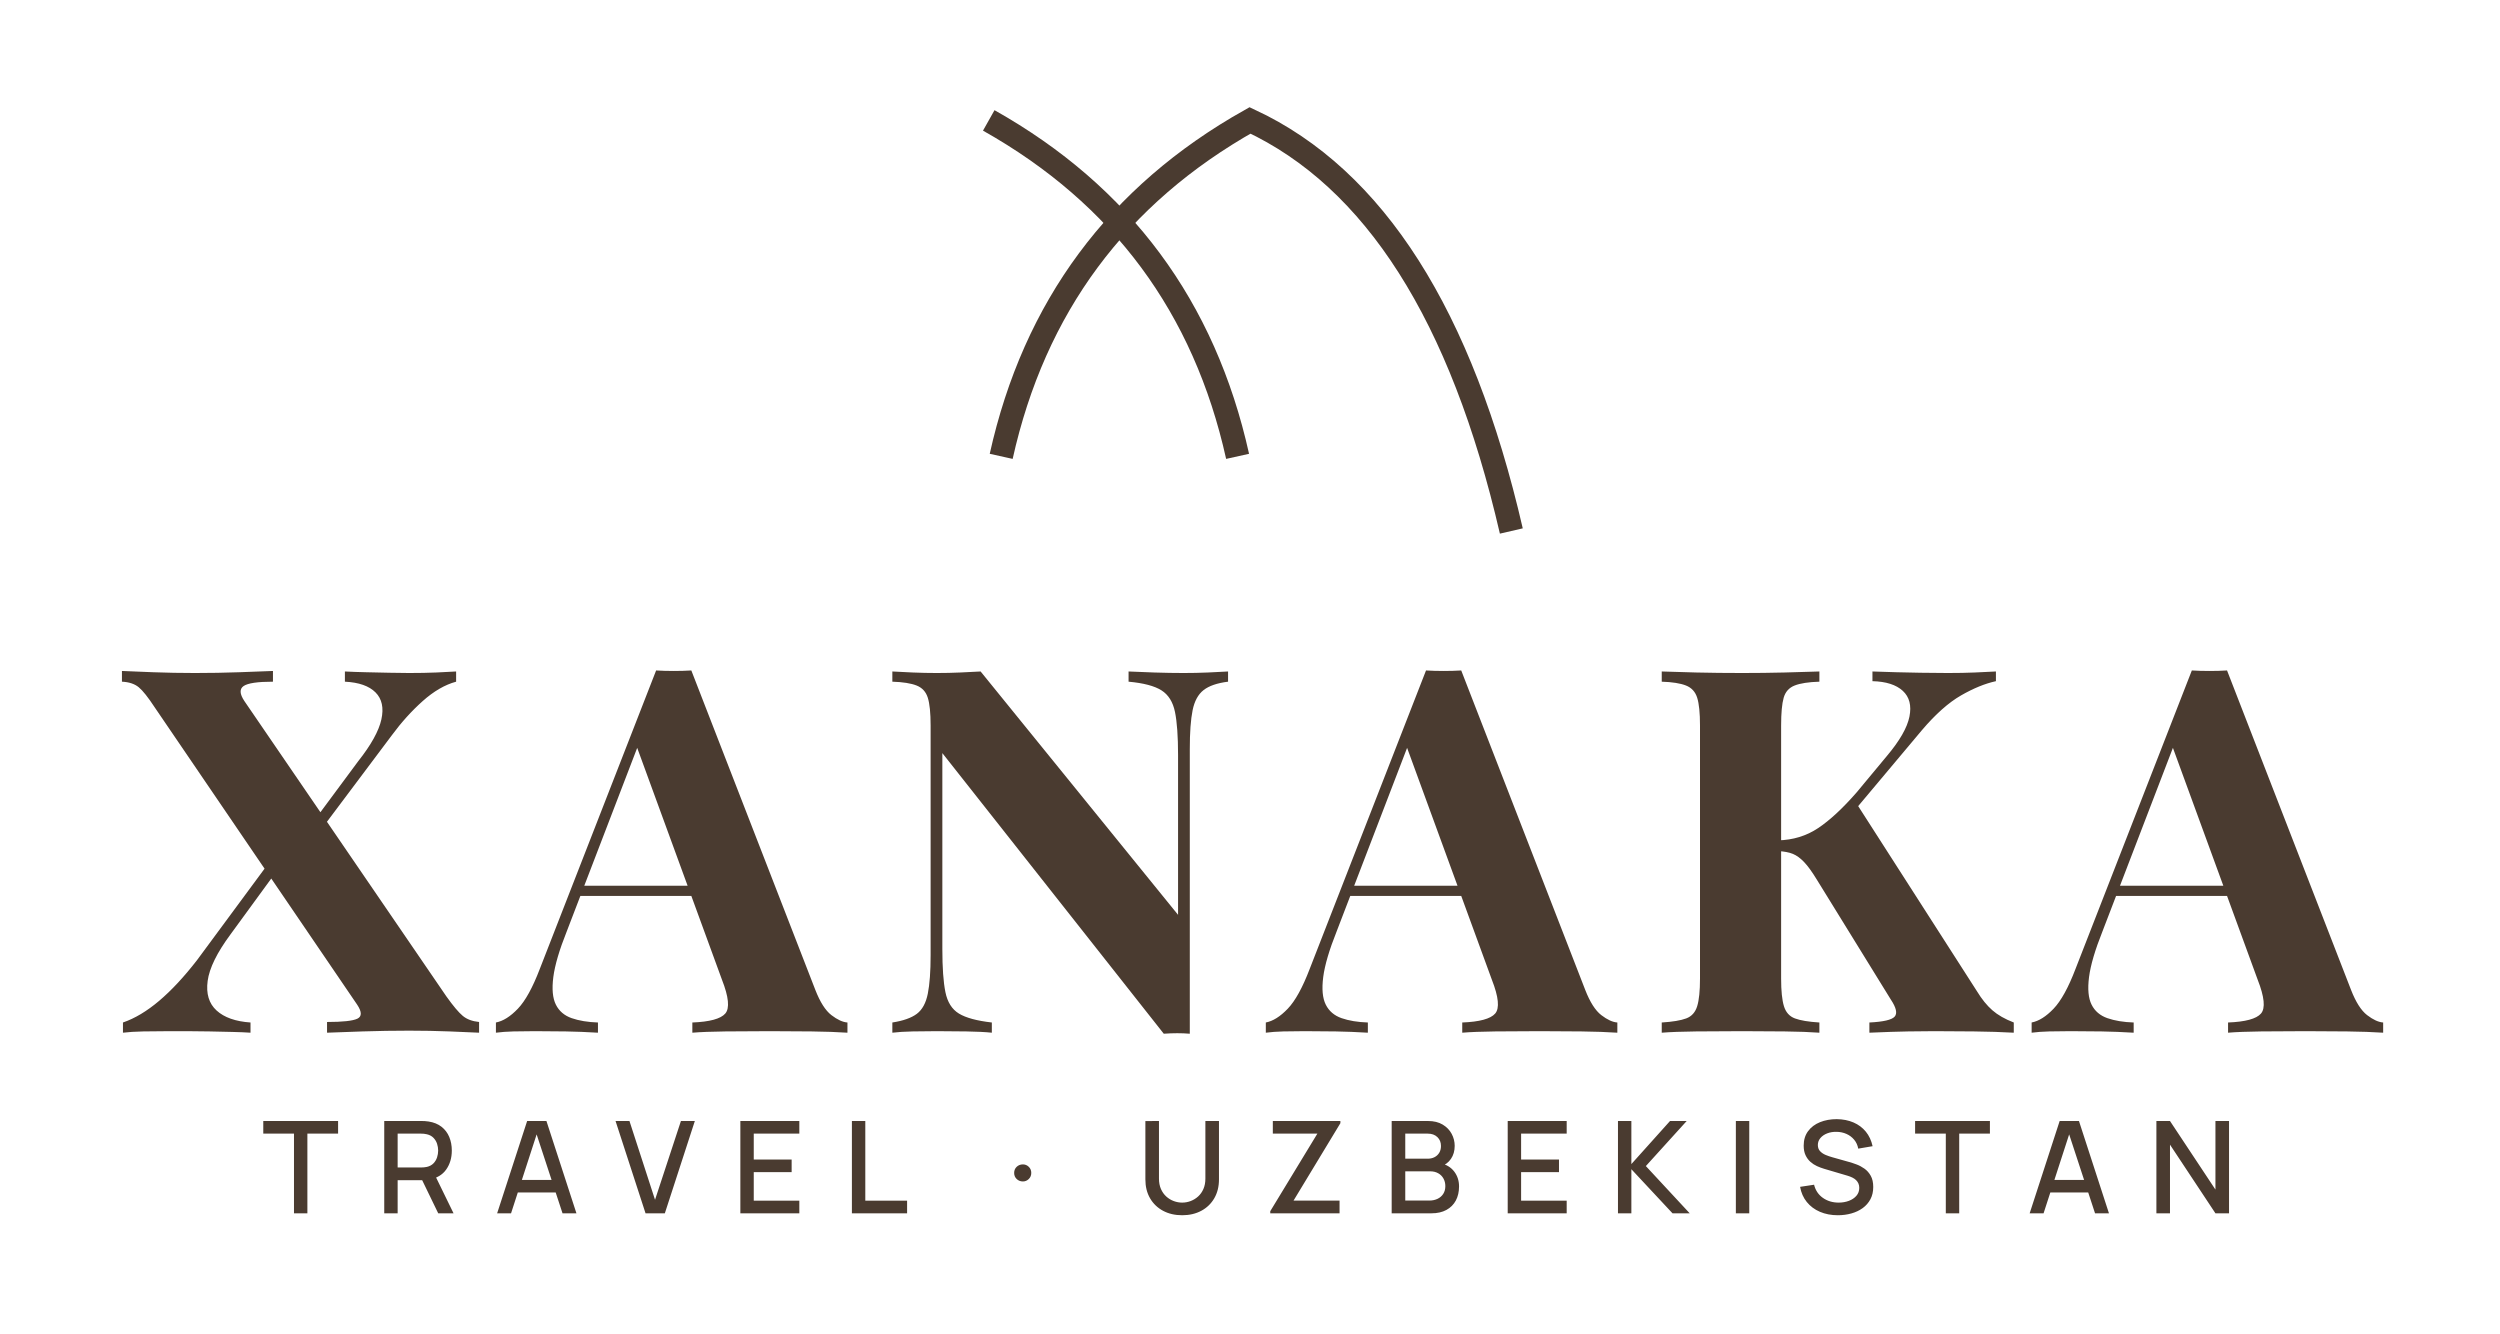
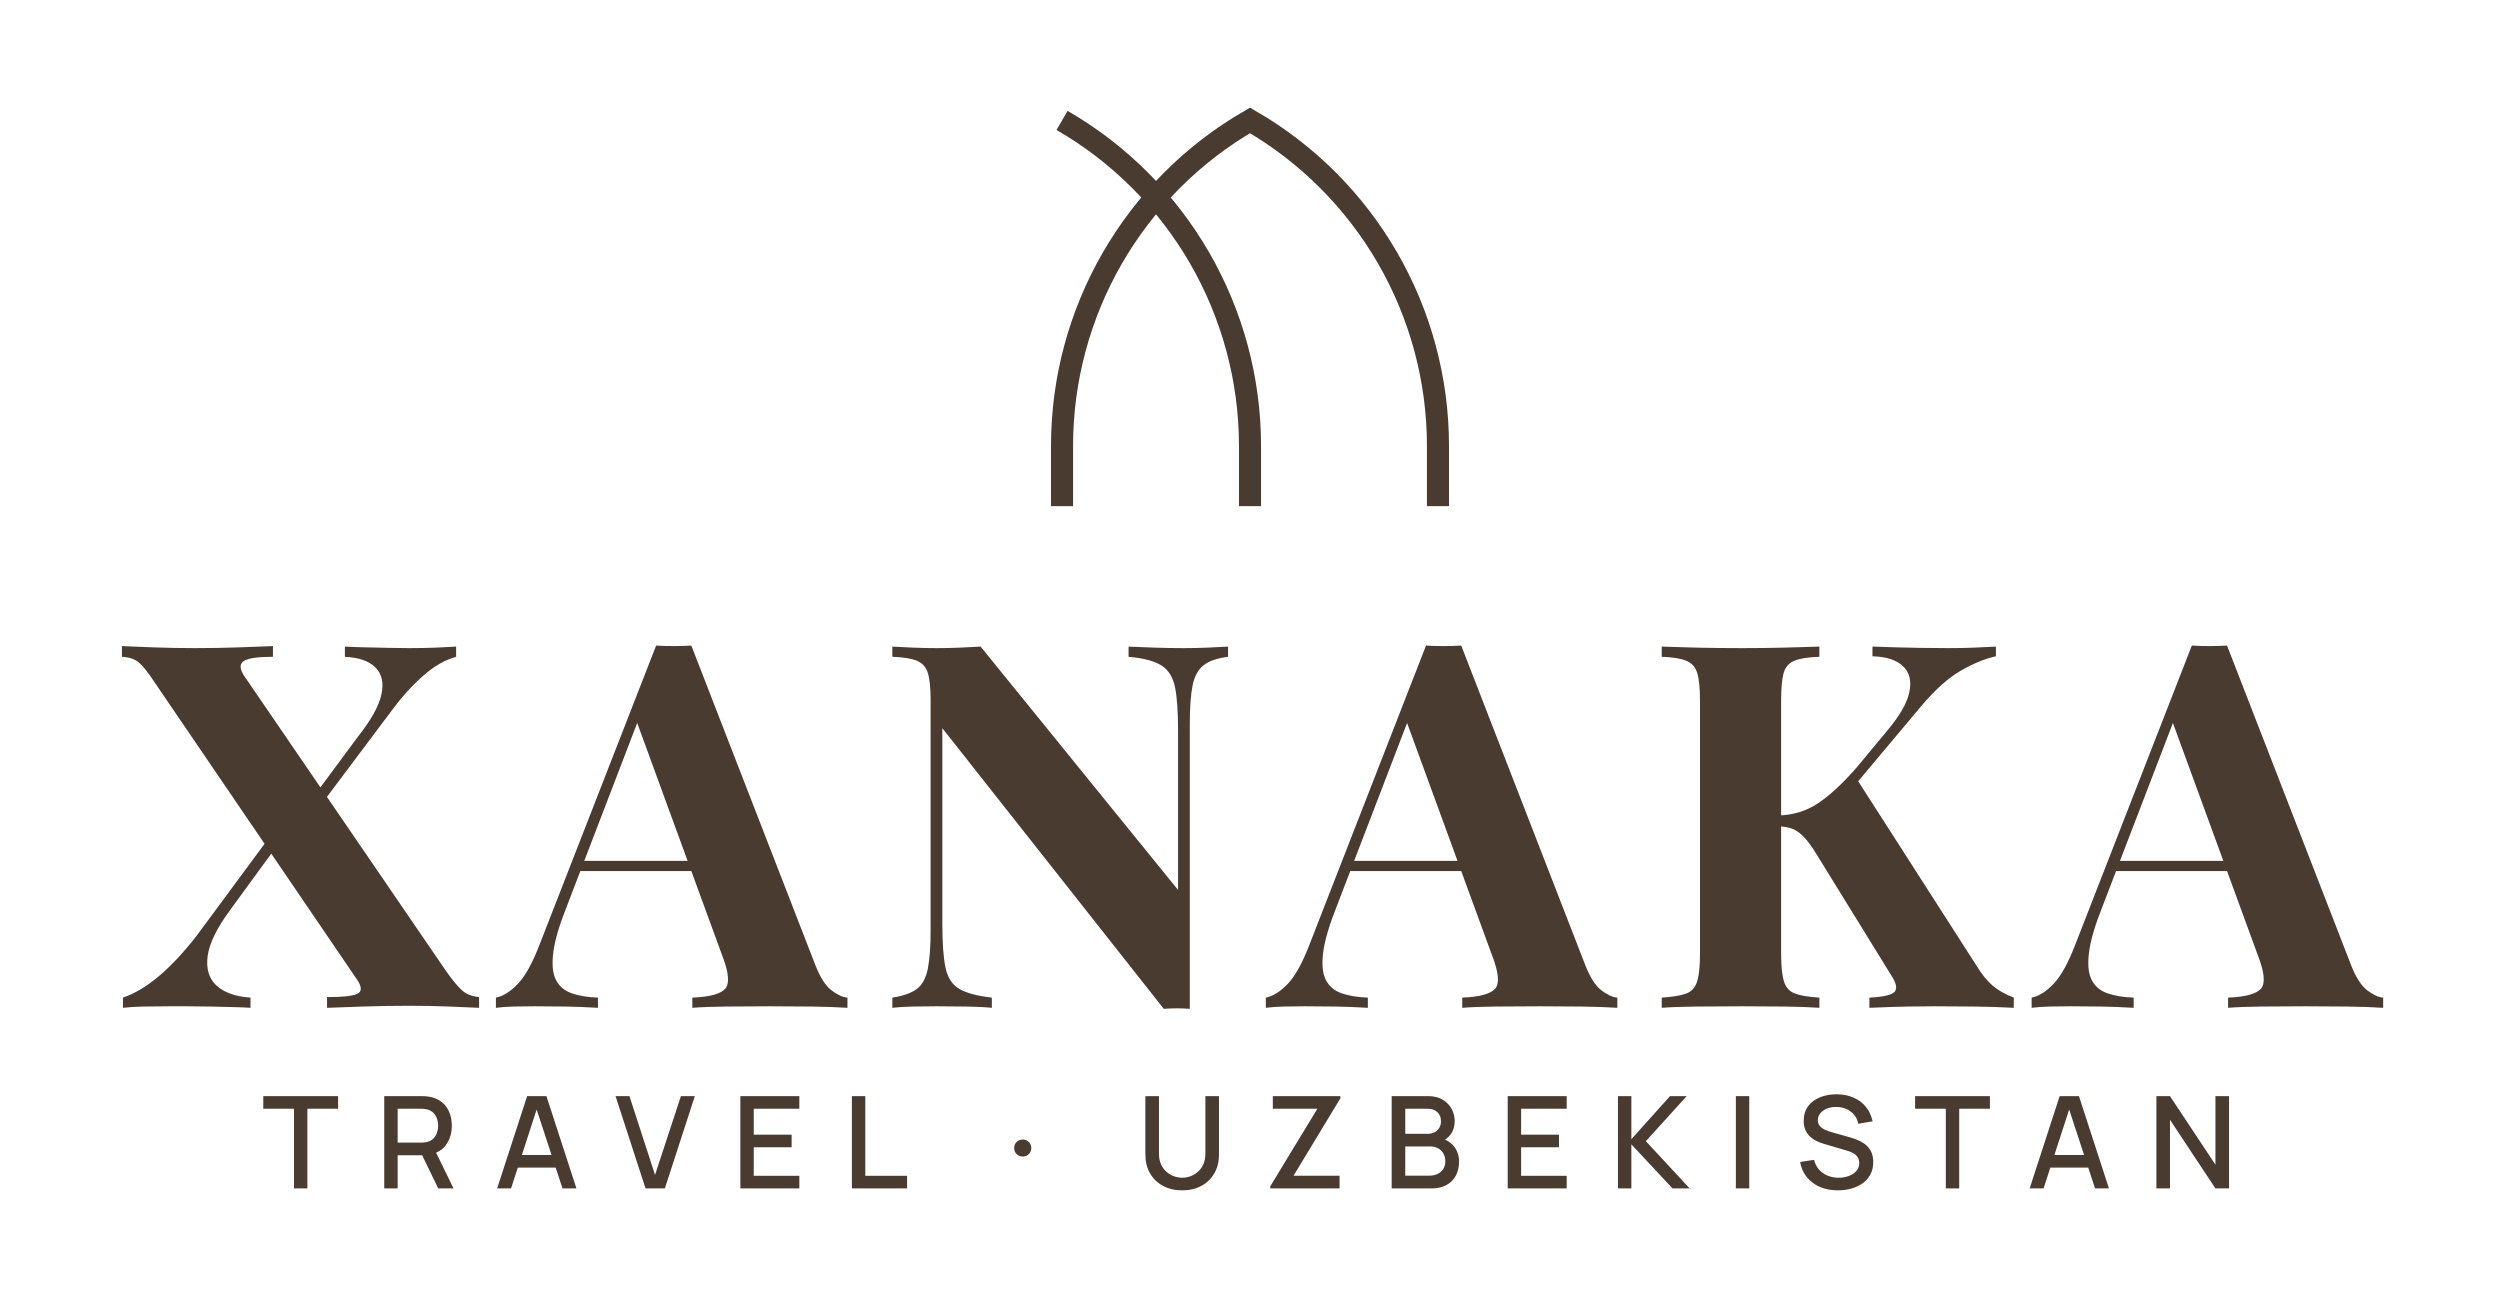
- <svg xmlns="http://www.w3.org/2000/svg" viewBox="670 -74.6 1245.763 664.6" width="124.576" height="66.46" style="color:#4A3B30" role="img" aria-label="Xanaka">
-   <g transform="translate(1075.9 -132.4) scale(0.62)">
-     <g fill="none" stroke="currentColor" stroke-width="18.871" stroke-linecap="butt">
-       <path d="M150 460 Q190 280 350 190 Q500 260 560 520" />
-       <path d="M140 190 Q300 280 340 460" />
-     </g>
+ <svg xmlns="http://www.w3.org/2000/svg" viewBox="670 -62.2 1245.763 652.2" width="124.576" height="65.22" style="color:#4A3B30" role="img" aria-label="Xanaka">
+   <g transform="translate(1199.22 -2.20) scale(0.49296)" fill="none" stroke="currentColor" stroke-width="22.31" stroke-linecap="butt" stroke-linejoin="miter" stroke-miterlimit="20">
+     <path d="M0 389.89 V329.09 A380.00 380.00 0 0 1 190.00 0 A380.00 380.00 0 0 1 380.00 329.09 V389.89" />
+     <path d="M0 0 A380.00 380.00 0 0 1 190.00 329.09 V389.89" />
  </g>
  <path fill="currentColor" d="M806.017 259.746V265.085Q794.576 265.085 791.398 267.246Q788.22 269.407 791.78 274.746L892.458 421.949Q897.542 429.068 900.593 431.61Q903.644 434.153 908.729 434.661V440.0Q903.644 439.746 893.983 439.364Q884.322 438.983 873.898 438.983Q862.458 438.983 850.636 439.364Q838.814 439.746 832.966 440.0V434.661Q844.661 434.661 848.093 433.008Q851.525 431.356 847.966 426.017L747.034 277.797Q742.203 270.424 739.153 267.881Q736.102 265.339 730.763 265.085V259.746Q736.102 260.0 746.398 260.381Q756.695 260.763 767.119 260.763Q778.559 260.763 789.11 260.381Q799.661 260.0 806.017 259.746ZM808.305 349.492Q808.305 349.492 808.814 351.144Q809.322 352.797 809.831 354.449Q810.339 356.102 810.339 356.102L784.915 390.932Q774.746 404.661 773.475 414.195Q772.203 423.729 777.924 428.941Q783.644 434.153 794.831 434.915V440.0Q791.271 439.746 785.805 439.619Q780.339 439.492 774.364 439.364Q768.39 439.237 763.178 439.237Q757.966 439.237 754.661 439.237Q747.542 439.237 741.441 439.364Q735.339 439.492 731.271 440.0V434.915Q740.169 431.864 749.322 424.11Q758.475 416.356 768.136 403.898ZM897.288 260.0V265.085Q888.898 267.373 880.636 274.746Q872.373 282.119 865.254 291.78L824.068 346.695Q824.068 346.695 823.178 343.39Q822.288 340.085 822.288 340.085L848.475 304.746Q858.136 292.542 860.042 283.898Q861.949 275.254 857.119 270.424Q852.288 265.593 841.864 265.085V260.0Q846.695 260.254 852.542 260.381Q858.39 260.508 864.11 260.636Q869.831 260.763 873.898 260.763Q881.271 260.763 887.373 260.508Q893.475 260.254 897.288 260.0ZM1014.492 259.492 1076.271 418.644Q1079.831 427.797 1084.28 431.229Q1088.729 434.661 1092.288 434.915V440.0Q1084.661 439.492 1074.364 439.364Q1064.068 439.237 1053.644 439.237Q1041.949 439.237 1031.525 439.364Q1021.102 439.492 1015.0 440.0V434.915Q1027.966 434.407 1031.398 430.466Q1034.831 426.525 1029.746 413.559L986.525 295.339L991.102 288.729L952.458 389.407Q946.864 403.39 945.72 412.288Q944.576 421.186 946.992 426.017Q949.407 430.847 954.873 432.754Q960.339 434.661 967.966 434.915V440.0Q959.576 439.492 951.949 439.364Q944.322 439.237 936.441 439.237Q930.847 439.237 925.89 439.364Q920.932 439.492 917.119 440.0V434.915Q922.458 433.898 928.051 428.051Q933.644 422.203 938.983 408.22L996.949 259.492Q1001.017 259.746 1005.72 259.746Q1010.424 259.746 1014.492 259.492ZM1032.288 366.78V371.864H956.525L959.068 366.78ZM1281.949 260.0V265.085Q1273.814 266.102 1269.746 269.28Q1265.678 272.458 1264.28 279.322Q1262.881 286.186 1262.881 298.644V440.508Q1259.831 440.254 1256.653 440.254Q1253.475 440.254 1249.915 440.508L1139.576 300.678V398.305Q1139.576 412.288 1141.102 419.788Q1142.627 427.288 1147.839 430.466Q1153.051 433.644 1164.237 434.915V440.0Q1159.407 439.492 1151.525 439.364Q1143.644 439.237 1136.78 439.237Q1130.932 439.237 1124.831 439.364Q1118.729 439.492 1114.661 440.0V434.915Q1122.797 433.644 1126.864 430.593Q1130.932 427.542 1132.331 420.551Q1133.729 413.559 1133.729 401.356V286.949Q1133.729 277.542 1132.331 273.093Q1130.932 268.644 1126.737 266.992Q1122.542 265.339 1114.661 265.085V260.0Q1118.729 260.254 1124.831 260.508Q1130.932 260.763 1136.78 260.763Q1142.881 260.763 1148.475 260.508Q1154.068 260.254 1158.644 260.0L1257.034 381.271V301.695Q1257.034 287.712 1255.508 280.212Q1253.983 272.712 1248.771 269.407Q1243.559 266.102 1232.373 265.085V260.0Q1237.203 260.254 1245.085 260.508Q1252.966 260.763 1259.831 260.763Q1265.932 260.763 1271.907 260.508Q1277.881 260.254 1281.949 260.0ZM1398.136 259.492 1459.915 418.644Q1463.475 427.797 1467.924 431.229Q1472.373 434.661 1475.932 434.915V440.0Q1468.305 439.492 1458.008 439.364Q1447.712 439.237 1437.288 439.237Q1425.593 439.237 1415.169 439.364Q1404.746 439.492 1398.644 440.0V434.915Q1411.61 434.407 1415.042 430.466Q1418.475 426.525 1413.39 413.559L1370.169 295.339L1374.746 288.729L1336.102 389.407Q1330.508 403.39 1329.364 412.288Q1328.22 421.186 1330.636 426.017Q1333.051 430.847 1338.517 432.754Q1343.983 434.661 1351.61 434.915V440.0Q1343.22 439.492 1335.593 439.364Q1327.966 439.237 1320.085 439.237Q1314.492 439.237 1309.534 439.364Q1304.576 439.492 1300.763 440.0V434.915Q1306.102 433.898 1311.695 428.051Q1317.288 422.203 1322.627 408.22L1380.593 259.492Q1384.661 259.746 1389.364 259.746Q1394.068 259.746 1398.136 259.492ZM1415.932 366.78V371.864H1340.169L1342.712 366.78ZM1664.576 260.0V264.831Q1656.441 266.61 1647.161 271.949Q1637.881 277.288 1627.712 289.237L1579.915 346.186L1594.661 325.085L1655.169 419.407Q1658.729 425.254 1662.797 428.814Q1666.864 432.373 1673.475 434.915V440.0Q1664.576 439.492 1653.644 439.364Q1642.712 439.237 1633.814 439.237Q1628.475 439.237 1620.847 439.364Q1613.22 439.492 1601.525 440.0V434.915Q1611.949 434.407 1614.11 431.992Q1616.271 429.576 1612.203 423.475L1575.339 363.729Q1571.78 357.881 1568.983 354.958Q1566.186 352.034 1563.39 350.89Q1560.593 349.746 1556.017 349.492V344.153Q1567.203 343.898 1575.975 338.051Q1584.746 332.203 1595.169 320.254L1610.169 302.203Q1619.831 290.763 1621.483 282.5Q1623.136 274.237 1618.178 269.661Q1613.22 265.085 1603.051 264.831V260.0Q1609.407 260.254 1615.127 260.381Q1620.847 260.508 1627.076 260.636Q1633.305 260.763 1640.678 260.763Q1648.051 260.763 1654.025 260.508Q1660 260.254 1664.576 260.0ZM1576.61 260.0V265.085Q1568.475 265.339 1564.28 266.992Q1560.085 268.644 1558.814 273.093Q1557.542 277.542 1557.542 286.949V413.051Q1557.542 422.203 1558.941 426.78Q1560.339 431.356 1564.407 432.881Q1568.475 434.407 1576.61 434.915V440.0Q1569.746 439.492 1559.322 439.364Q1548.898 439.237 1538.22 439.237Q1526.017 439.237 1515.212 439.364Q1504.407 439.492 1498.051 440.0V434.915Q1506.186 434.407 1510.254 432.881Q1514.322 431.356 1515.72 426.78Q1517.119 422.203 1517.119 413.051V286.949Q1517.119 277.542 1515.72 273.093Q1514.322 268.644 1510.127 266.992Q1505.932 265.339 1498.051 265.085V260.0Q1504.407 260.254 1515.212 260.508Q1526.017 260.763 1538.22 260.763Q1548.898 260.763 1559.322 260.508Q1569.746 260.254 1576.61 260.0ZM1779.746 259.492 1841.525 418.644Q1845.085 427.797 1849.534 431.229Q1853.983 434.661 1857.542 434.915V440.0Q1849.915 439.492 1839.619 439.364Q1829.322 439.237 1818.898 439.237Q1807.203 439.237 1796.78 439.364Q1786.356 439.492 1780.254 440.0V434.915Q1793.22 434.407 1796.653 430.466Q1800.085 426.525 1795 413.559L1751.78 295.339L1756.356 288.729L1717.712 389.407Q1712.119 403.39 1710.975 412.288Q1709.831 421.186 1712.246 426.017Q1714.661 430.847 1720.127 432.754Q1725.593 434.661 1733.22 434.915V440.0Q1724.831 439.492 1717.203 439.364Q1709.576 439.237 1701.695 439.237Q1696.102 439.237 1691.144 439.364Q1686.186 439.492 1682.373 440.0V434.915Q1687.712 433.898 1693.305 428.051Q1698.898 422.203 1704.237 408.22L1762.203 259.492Q1766.271 259.746 1770.975 259.746Q1775.678 259.746 1779.746 259.492ZM1797.542 366.78V371.864H1721.78L1724.322 366.78Z" />
  <path fill="currentColor" d="M816.494 530.0V490.293H801.192V484.0H838.472V490.293H823.17V530.0ZM861.472 530.0V484.0H880.063Q880.734 484.0 881.724 484.048Q882.715 484.096 883.609 484.256Q887.442 484.863 890.014 486.875Q892.586 488.887 893.863 491.954Q895.141 495.021 895.141 498.726Q895.141 504.221 892.33 508.198Q889.519 512.175 883.897 513.165L881.181 513.485H868.148V530.0ZM888.369 530.0 879.297 511.281 886.037 509.556 896.004 530.0ZM868.148 507.16H879.808Q880.447 507.16 881.229 507.096Q882.012 507.032 882.715 506.872Q884.759 506.393 886.005 505.099Q887.251 503.806 887.794 502.112Q888.337 500.419 888.337 498.726Q888.337 497.033 887.794 495.356Q887.251 493.679 886.005 492.385Q884.759 491.092 882.715 490.613Q882.012 490.421 881.229 490.357Q880.447 490.293 879.808 490.293H868.148ZM917.726 530.0 932.676 484.0H942.291L957.241 530.0H950.309L936.541 488.025H938.266L924.658 530.0ZM925.488 519.618V513.357H949.511V519.618ZM991.677 530.0 976.727 484.0H983.659L996.405 523.26L1009.311 484.0H1016.242L1001.292 530.0ZM1038.923 530.0V484.0H1068.312V490.293H1045.599V503.199H1064.479V509.492H1045.599V523.707H1068.312V530.0ZM1094.506 530.0V484.0H1101.183V523.707H1122.011V530.0ZM1179.734 514.124Q1177.881 514.124 1176.62 512.91Q1175.358 511.696 1175.358 509.875Q1175.358 508.022 1176.62 506.824Q1177.881 505.626 1179.734 505.626Q1181.395 505.626 1182.641 506.824Q1183.887 508.022 1183.887 509.875Q1183.887 511.696 1182.641 512.91Q1181.395 514.124 1179.734 514.124ZM1259.084 530.958Q1253.686 530.958 1249.549 528.738Q1245.412 526.518 1243.08 522.509Q1240.748 518.5 1240.748 513.069V484.032L1247.52 484.0V512.718Q1247.52 515.657 1248.511 517.893Q1249.501 520.129 1251.162 521.631Q1252.823 523.132 1254.883 523.899Q1256.944 524.665 1259.084 524.665Q1261.256 524.665 1263.317 523.883Q1265.377 523.1 1267.038 521.599Q1268.699 520.097 1269.674 517.861Q1270.648 515.625 1270.648 512.718V484.0H1277.42V513.069Q1277.42 518.468 1275.088 522.493Q1272.756 526.518 1268.62 528.738Q1264.483 530.958 1259.084 530.958ZM1302.976 530.0V528.946L1326.455 490.293H1304.254V484.0H1337.923V485.086L1314.572 523.675H1337.508V530.0ZM1363.479 530.0V484.0H1381.559Q1385.936 484.0 1388.906 485.789Q1391.877 487.578 1393.379 490.405Q1394.88 493.232 1394.88 496.363Q1394.88 500.164 1393.011 502.879Q1391.142 505.594 1387.98 506.585L1387.916 505.019Q1392.324 506.106 1394.688 509.252Q1397.052 512.399 1397.052 516.583Q1397.052 520.64 1395.439 523.643Q1393.826 526.646 1390.743 528.323Q1387.661 530.0 1383.284 530.0ZM1370.251 523.643H1382.262Q1384.53 523.643 1386.335 522.781Q1388.14 521.918 1389.178 520.305Q1390.216 518.692 1390.216 516.456Q1390.216 514.379 1389.306 512.702Q1388.395 511.025 1386.686 510.051Q1384.977 509.076 1382.677 509.076H1370.251ZM1370.251 502.783H1381.463Q1383.316 502.783 1384.801 502.033Q1386.287 501.282 1387.165 499.86Q1388.044 498.439 1388.044 496.426Q1388.044 493.743 1386.255 492.018Q1384.466 490.293 1381.463 490.293H1370.251ZM1421.298 530.0V484.0H1450.687V490.293H1427.974V503.199H1446.854V509.492H1427.974V523.707H1450.687V530.0ZM1476.242 530.0V484.0H1482.919V505.467L1502.181 484.0H1510.487L1490.138 506.457L1511.988 530.0H1503.427L1482.919 508.022V530.0ZM1534.988 530.0V484.0H1541.665V530.0ZM1585.812 530.958Q1580.861 530.958 1576.883 529.249Q1572.906 527.54 1570.335 524.362Q1567.763 521.183 1566.997 516.807L1573.961 515.753Q1575.015 519.969 1578.369 522.317Q1581.723 524.665 1586.195 524.665Q1588.974 524.665 1591.306 523.787Q1593.638 522.908 1595.06 521.263Q1596.481 519.618 1596.481 517.318Q1596.481 516.072 1596.05 515.114Q1595.619 514.156 1594.868 513.437Q1594.117 512.718 1593.047 512.191Q1591.977 511.664 1590.699 511.281L1578.912 507.799Q1577.187 507.288 1575.398 506.473Q1573.609 505.658 1572.124 504.333Q1570.638 503.007 1569.712 501.042Q1568.786 499.078 1568.786 496.267Q1568.786 492.018 1570.974 489.063Q1573.162 486.108 1576.899 484.591Q1580.637 483.074 1585.269 483.074Q1589.933 483.137 1593.622 484.735Q1597.312 486.332 1599.756 489.319Q1602.199 492.306 1603.126 496.554L1595.97 497.768Q1595.491 495.181 1593.926 493.312Q1592.361 491.443 1590.092 490.437Q1587.824 489.431 1585.173 489.399Q1582.617 489.335 1580.493 490.165Q1578.369 490.996 1577.107 492.497Q1575.845 493.999 1575.845 495.947Q1575.845 497.864 1576.963 499.046Q1578.081 500.228 1579.726 500.915Q1581.372 501.601 1583.001 502.049L1591.498 504.444Q1593.095 504.892 1595.124 505.642Q1597.152 506.393 1599.053 507.735Q1600.954 509.076 1602.199 511.297Q1603.445 513.517 1603.445 516.871Q1603.445 520.353 1602.04 522.988Q1600.634 525.624 1598.19 527.397Q1595.747 529.169 1592.552 530.064Q1589.358 530.958 1585.812 530.958ZM1639.606 530.0V490.293H1624.305V484.0H1661.584V490.293H1646.283V530.0ZM1681.39 530.0 1696.34 484.0H1705.955L1720.905 530.0H1713.973L1700.205 488.025H1701.93L1688.322 530.0ZM1689.152 519.618V513.357H1713.174V519.618ZM1744.544 530.0V484.0H1751.316L1773.965 518.181V484.0H1780.737V530.0H1773.965L1751.316 495.788V530.0Z" />
</svg>
